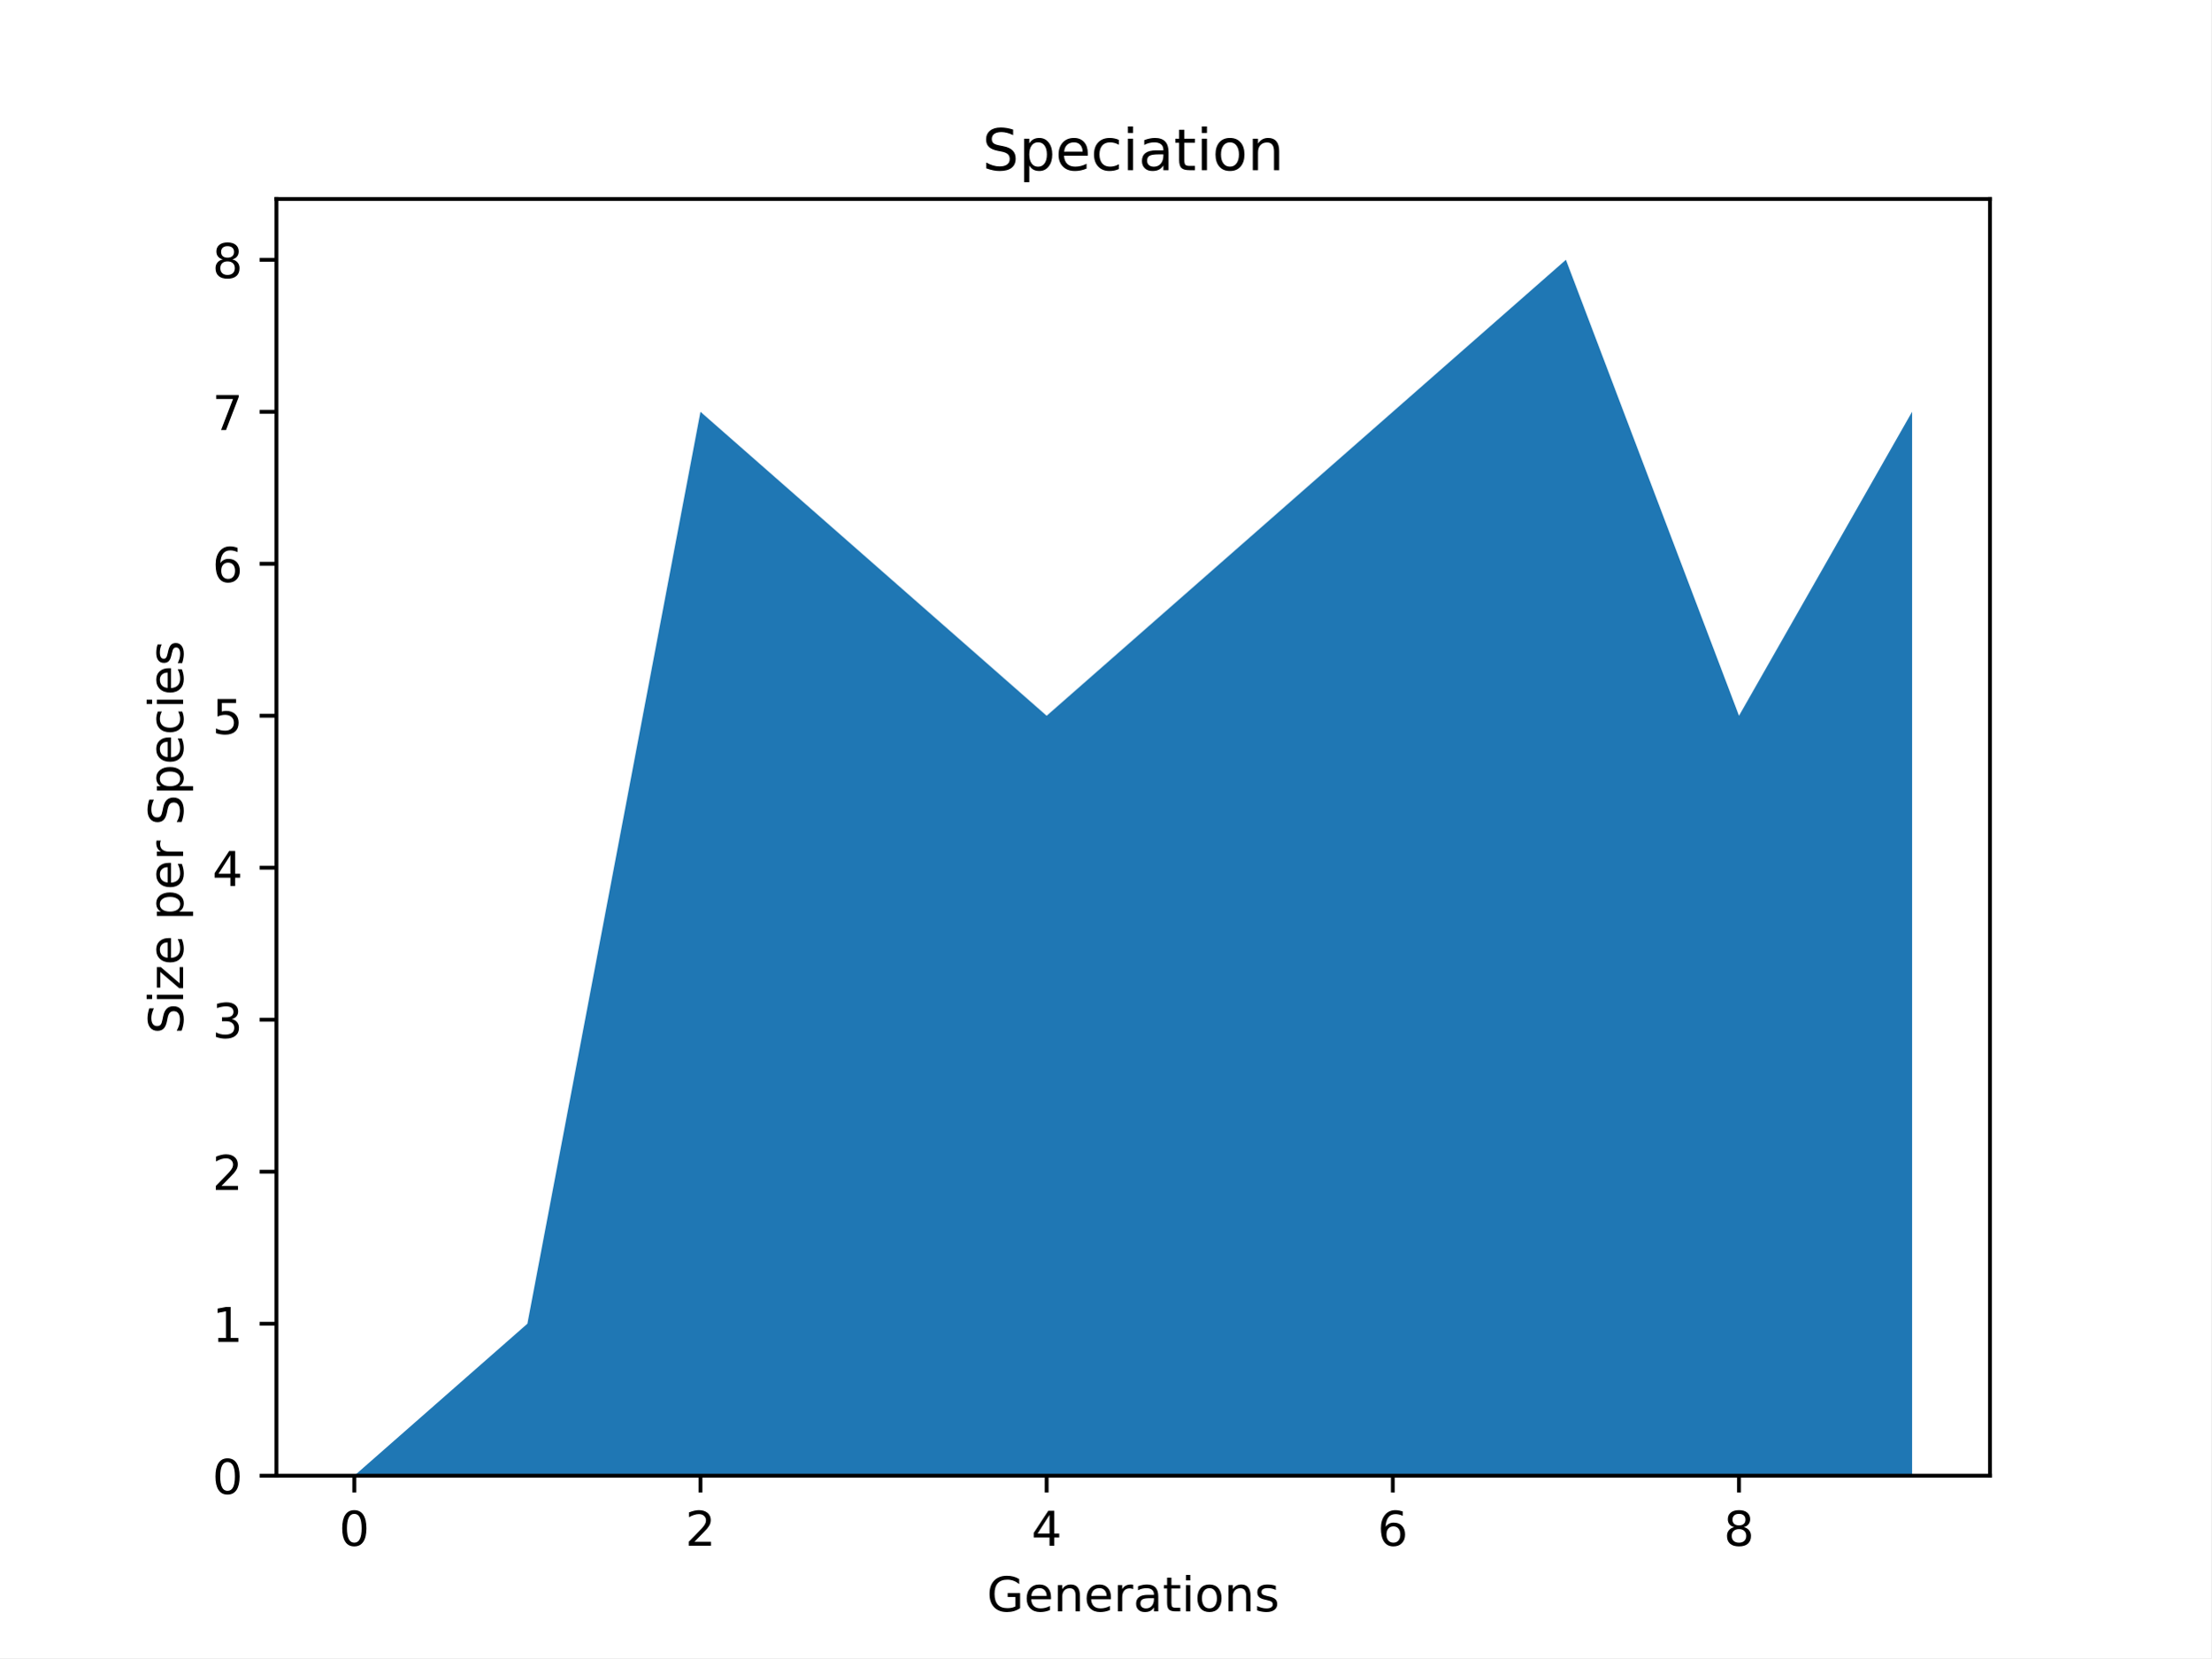
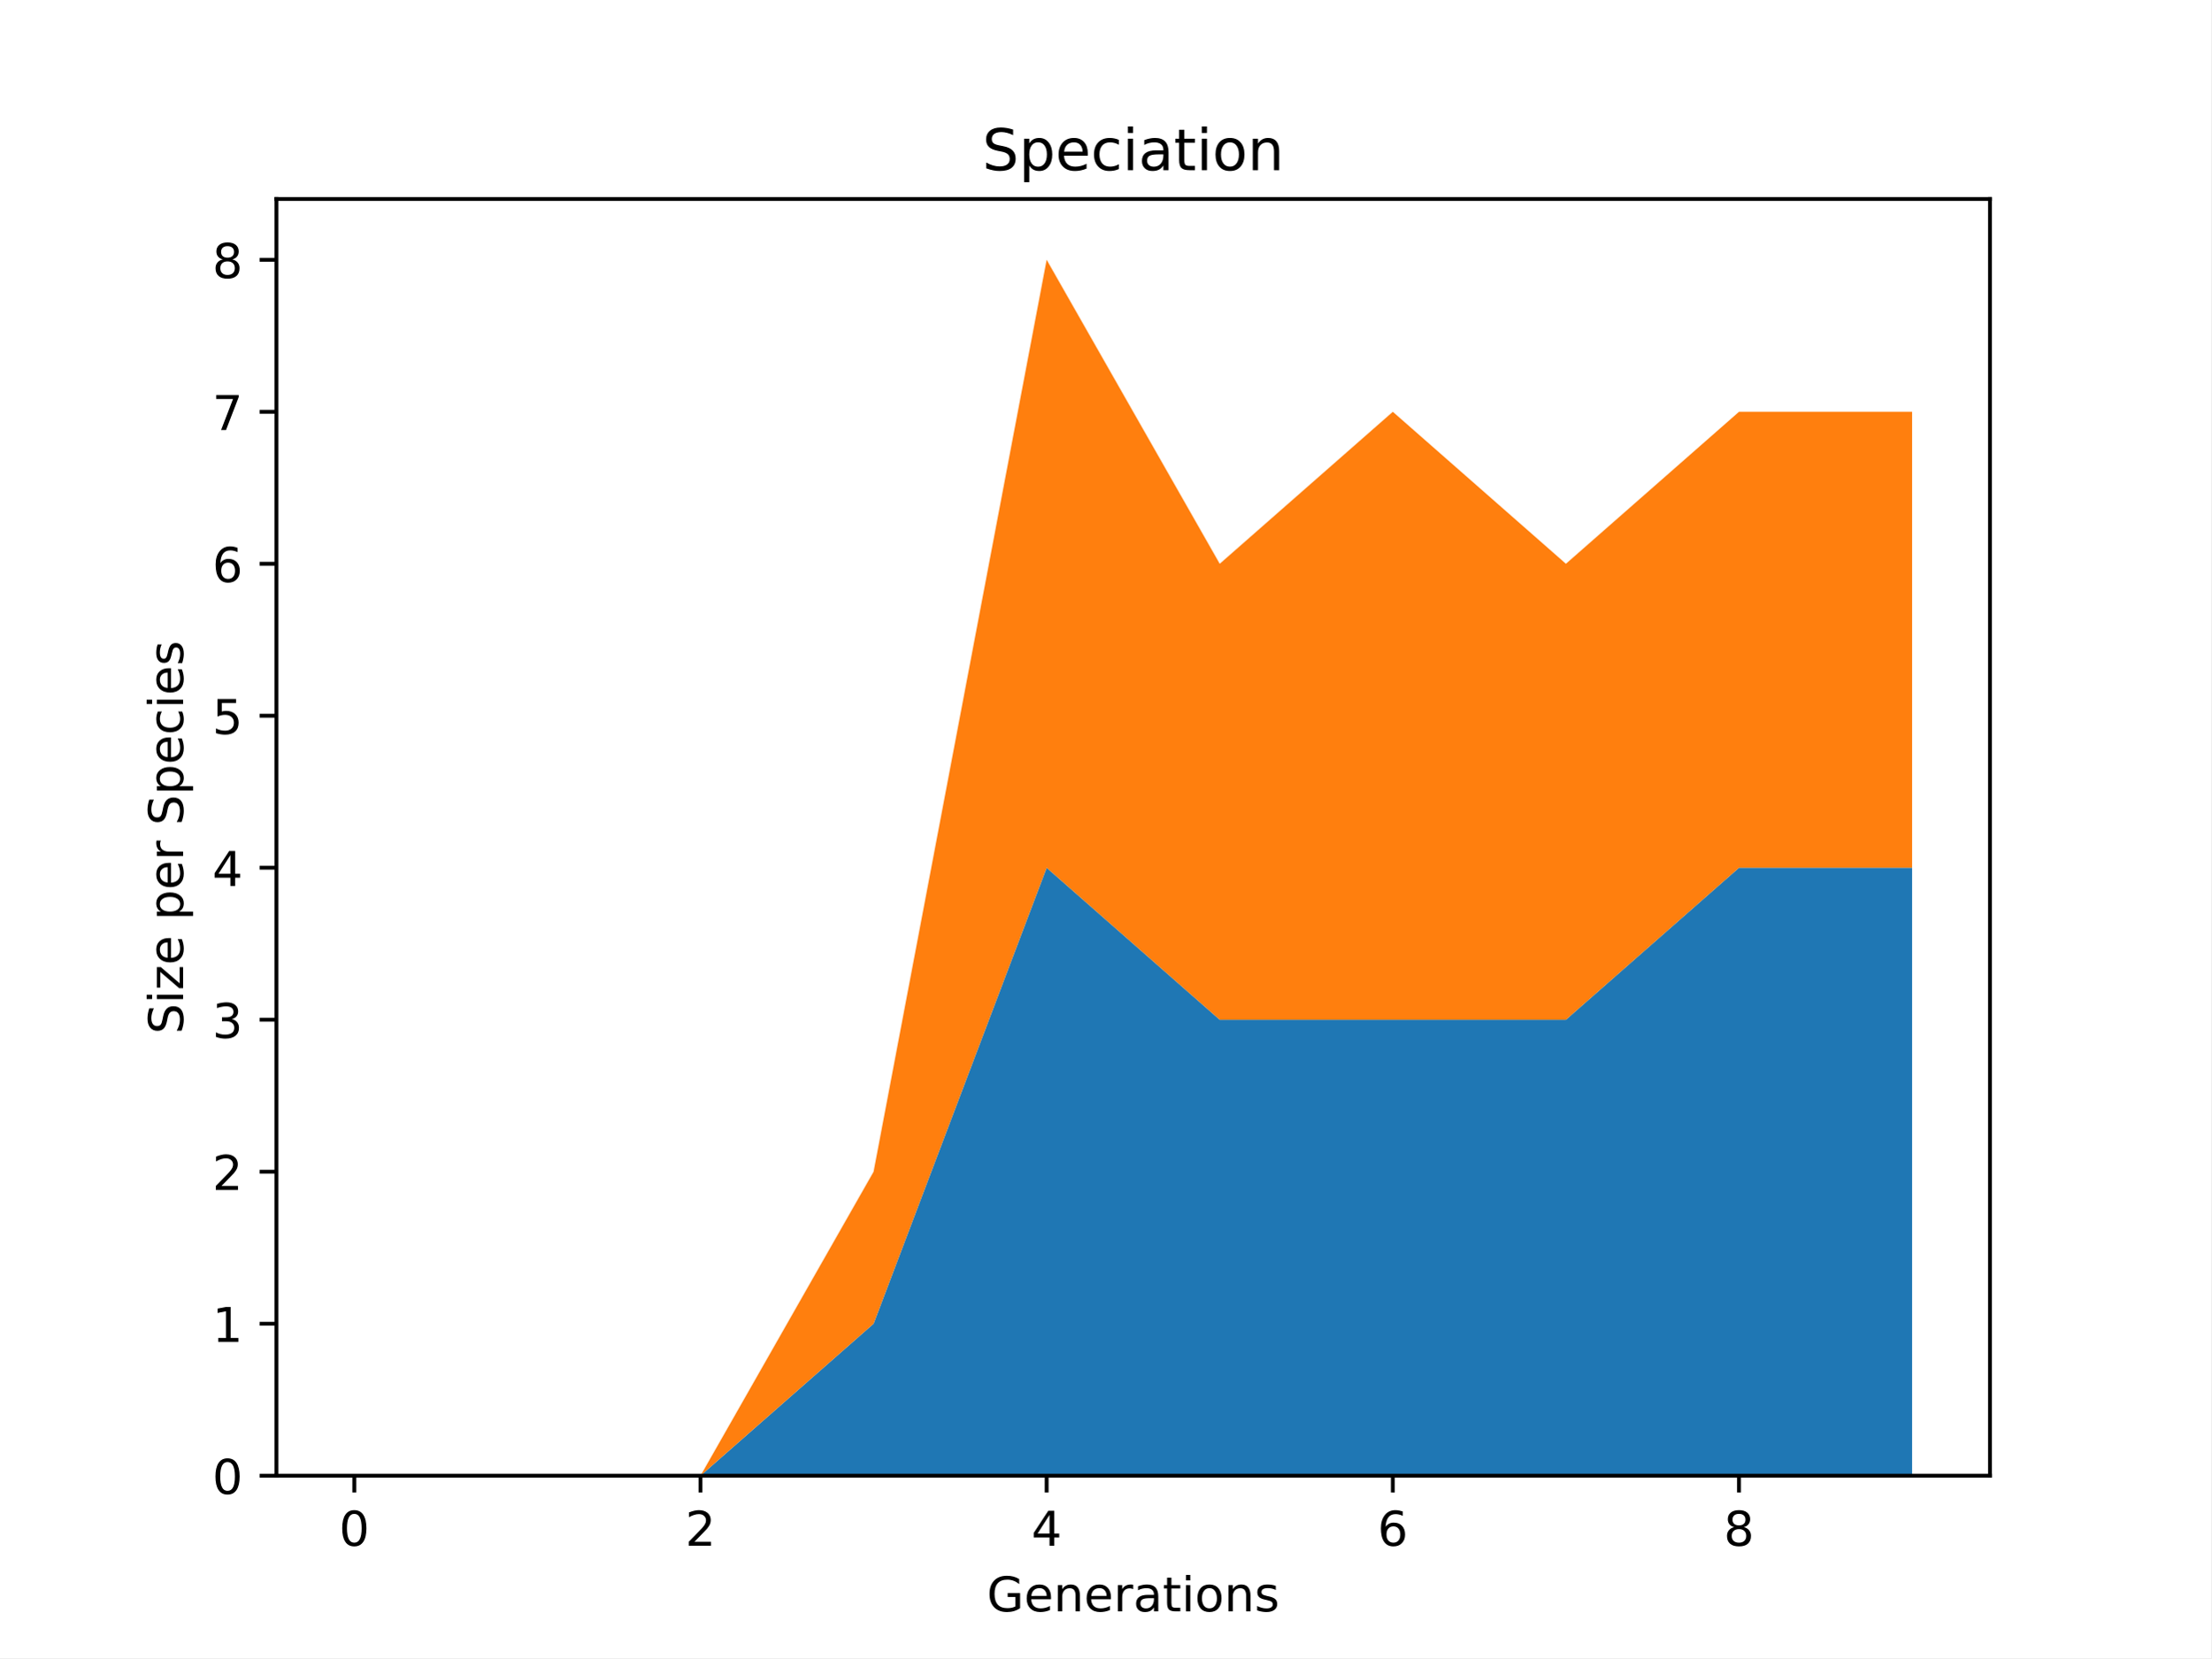
<svg xmlns="http://www.w3.org/2000/svg" xmlns:xlink="http://www.w3.org/1999/xlink" height="345.6pt" version="1.1" viewBox="0 0 460.8 345.6" width="460.8pt">
  <defs>
    <style type="text/css">*{stroke-linecap:butt;stroke-linejoin:round;}</style>
  </defs>
  <g id="figure_1">
    <g id="patch_1">
      <path d="M 0 345.6  L 460.8 345.6  L 460.8 0  L 0 0  z " style="fill:#ffffff;" />
    </g>
    <g id="axes_1">
      <g id="patch_2">
        <path d="M 57.6 307.584  L 414.72 307.584  L 414.72 41.472  L 57.6 41.472  z " style="fill:#ffffff;" />
      </g>
      <g id="PolyCollection_1">
-         <path clip-path="url(#p032deefd02)" d="M 73.833 307.584  L 73.833 307.584  L 109.905 307.584  L 145.978 307.584  L 182.051 307.584  L 218.124 307.584  L 254.196 307.584  L 290.269 307.584  L 326.342 307.584  L 362.415 307.584  L 398.487 307.584  L 398.487 85.824  L 398.487 85.824  L 362.415 149.184  L 326.342 54.144  L 290.269 85.824  L 254.196 117.504  L 218.124 149.184  L 182.051 117.504  L 145.978 85.824  L 109.905 275.904  L 73.833 307.584  z " style="fill:#1f77b4;" />
+         <path clip-path="url(#p8f3b9719c0)" d="M 73.833 307.584  L 73.833 307.584  L 109.905 307.584  L 145.978 307.584  L 182.051 307.584  L 218.124 307.584  L 254.196 307.584  L 290.269 307.584  L 326.342 307.584  L 362.415 307.584  L 398.487 307.584  L 398.487 180.864  L 398.487 180.864  L 362.415 180.864  L 326.342 212.544  L 290.269 212.544  L 254.196 212.544  L 218.124 180.864  L 182.051 275.904  L 145.978 307.584  L 109.905 307.584  L 73.833 307.584  z " style="fill:#1f77b4;" />
+       </g>
+       <g id="PolyCollection_2">
+         <path clip-path="url(#p8f3b9719c0)" d="M 73.833 307.584  L 73.833 307.584  L 109.905 307.584  L 145.978 307.584  L 182.051 275.904  L 218.124 180.864  L 254.196 212.544  L 290.269 212.544  L 326.342 212.544  L 362.415 180.864  L 398.487 180.864  L 398.487 85.824  L 398.487 85.824  L 362.415 85.824  L 326.342 117.504  L 290.269 85.824  L 254.196 117.504  L 218.124 54.144  L 182.051 244.224  L 145.978 307.584  L 109.905 307.584  L 73.833 307.584  z " style="fill:#ff7f0e;" />
      </g>
      <g id="matplotlib.axis_1">
        <g id="xtick_1">
          <g id="line2d_1">
            <defs>
-               <path d="M 0 0  L 0 3.5  " id="me172214c35" style="stroke:#000000;stroke-width:0.8;" />
+               <path d="M 0 0  L 0 3.5  " id="m56301f37c2" style="stroke:#000000;stroke-width:0.8;" />
            </defs>
            <g>
-               <use style="stroke:#000000;stroke-width:0.8;" x="73.833" xlink:href="#me172214c35" y="307.584" />
+               <use style="stroke:#000000;stroke-width:0.8;" x="73.833" xlink:href="#m56301f37c2" y="307.584" />
            </g>
          </g>
          <g id="text_1">
            <g transform="translate(70.65148 322.1824)scale(0.1 -0.1)">
              <defs>
                <path d="M 31.781 66.406  Q 24.172 66.406 20.328 58.906  Q 16.5 51.422 16.5 36.375  Q 16.5 21.391 20.328 13.891  Q 24.172 6.391 31.781 6.391  Q 39.453 6.391 43.281 13.891  Q 47.125 21.391 47.125 36.375  Q 47.125 51.422 43.281 58.906  Q 39.453 66.406 31.781 66.406  z M 31.781 74.219  Q 44.047 74.219 50.516 64.516  Q 56.984 54.828 56.984 36.375  Q 56.984 17.969 50.516 8.266  Q 44.047 -1.422 31.781 -1.422  Q 19.531 -1.422 13.062 8.266  Q 6.594 17.969 6.594 36.375  Q 6.594 54.828 13.062 64.516  Q 19.531 74.219 31.781 74.219  z " id="DejaVuSans-48" />
              </defs>
              <use xlink:href="#DejaVuSans-48" />
            </g>
          </g>
        </g>
        <g id="xtick_2">
          <g id="line2d_2">
            <g>
-               <use style="stroke:#000000;stroke-width:0.8;" x="145.978" xlink:href="#me172214c35" y="307.584" />
+               <use style="stroke:#000000;stroke-width:0.8;" x="145.978" xlink:href="#m56301f37c2" y="307.584" />
            </g>
          </g>
          <g id="text_2">
            <g transform="translate(142.7969 322.1824)scale(0.1 -0.1)">
              <defs>
                <path d="M 19.188 8.297  L 53.609 8.297  L 53.609 0  L 7.328 0  L 7.328 8.297  Q 12.938 14.109 22.625 23.891  Q 32.328 33.688 34.812 36.531  Q 39.547 41.844 41.422 45.531  Q 43.312 49.219 43.312 52.781  Q 43.312 58.594 39.234 62.25  Q 35.156 65.922 28.609 65.922  Q 23.969 65.922 18.812 64.312  Q 13.672 62.703 7.812 59.422  L 7.812 69.391  Q 13.766 71.781 18.938 73  Q 24.125 74.219 28.422 74.219  Q 39.75 74.219 46.484 68.547  Q 53.219 62.891 53.219 53.422  Q 53.219 48.922 51.531 44.891  Q 49.859 40.875 45.406 35.406  Q 44.188 33.984 37.641 27.219  Q 31.109 20.453 19.188 8.297  z " id="DejaVuSans-50" />
              </defs>
              <use xlink:href="#DejaVuSans-50" />
            </g>
          </g>
        </g>
        <g id="xtick_3">
          <g id="line2d_3">
            <g>
-               <use style="stroke:#000000;stroke-width:0.8;" x="218.124" xlink:href="#me172214c35" y="307.584" />
+               <use style="stroke:#000000;stroke-width:0.8;" x="218.124" xlink:href="#m56301f37c2" y="307.584" />
            </g>
          </g>
          <g id="text_3">
            <g transform="translate(214.9424 322.1824)scale(0.1 -0.1)">
              <defs>
                <path d="M 37.797 64.312  L 12.891 25.391  L 37.797 25.391  z M 35.203 72.906  L 47.609 72.906  L 47.609 25.391  L 58.016 25.391  L 58.016 17.188  L 47.609 17.188  L 47.609 0  L 37.797 0  L 37.797 17.188  L 4.891 17.188  L 4.891 26.703  z " id="DejaVuSans-52" />
              </defs>
              <use xlink:href="#DejaVuSans-52" />
            </g>
          </g>
        </g>
        <g id="xtick_4">
          <g id="line2d_4">
            <g>
-               <use style="stroke:#000000;stroke-width:0.8;" x="290.269" xlink:href="#me172214c35" y="307.584" />
+               <use style="stroke:#000000;stroke-width:0.8;" x="290.269" xlink:href="#m56301f37c2" y="307.584" />
            </g>
          </g>
          <g id="text_4">
            <g transform="translate(287.0878 322.1824)scale(0.1 -0.1)">
              <defs>
                <path d="M 33.016 40.375  Q 26.375 40.375 22.484 35.828  Q 18.609 31.297 18.609 23.391  Q 18.609 15.531 22.484 10.953  Q 26.375 6.391 33.016 6.391  Q 39.656 6.391 43.531 10.953  Q 47.406 15.531 47.406 23.391  Q 47.406 31.297 43.531 35.828  Q 39.656 40.375 33.016 40.375  z M 52.594 71.297  L 52.594 62.312  Q 48.875 64.062 45.094 64.984  Q 41.312 65.922 37.594 65.922  Q 27.828 65.922 22.672 59.328  Q 17.531 52.734 16.797 39.406  Q 19.672 43.656 24.016 45.922  Q 28.375 48.188 33.594 48.188  Q 44.578 48.188 50.953 41.516  Q 57.328 34.859 57.328 23.391  Q 57.328 12.156 50.688 5.359  Q 44.047 -1.422 33.016 -1.422  Q 20.359 -1.422 13.672 8.266  Q 6.984 17.969 6.984 36.375  Q 6.984 53.656 15.188 63.938  Q 23.391 74.219 37.203 74.219  Q 40.922 74.219 44.703 73.484  Q 48.484 72.75 52.594 71.297  z " id="DejaVuSans-54" />
              </defs>
              <use xlink:href="#DejaVuSans-54" />
            </g>
          </g>
        </g>
        <g id="xtick_5">
          <g id="line2d_5">
            <g>
-               <use style="stroke:#000000;stroke-width:0.8;" x="362.415" xlink:href="#me172214c35" y="307.584" />
+               <use style="stroke:#000000;stroke-width:0.8;" x="362.415" xlink:href="#m56301f37c2" y="307.584" />
            </g>
          </g>
          <g id="text_5">
            <g transform="translate(359.2333 322.1824)scale(0.1 -0.1)">
              <defs>
                <path d="M 31.781 34.625  Q 24.75 34.625 20.719 30.859  Q 16.703 27.094 16.703 20.516  Q 16.703 13.922 20.719 10.156  Q 24.75 6.391 31.781 6.391  Q 38.812 6.391 42.859 10.172  Q 46.922 13.969 46.922 20.516  Q 46.922 27.094 42.891 30.859  Q 38.875 34.625 31.781 34.625  z M 21.922 38.812  Q 15.578 40.375 12.031 44.719  Q 8.5 49.078 8.5 55.328  Q 8.5 64.062 14.719 69.141  Q 20.953 74.219 31.781 74.219  Q 42.672 74.219 48.875 69.141  Q 55.078 64.062 55.078 55.328  Q 55.078 49.078 51.531 44.719  Q 48 40.375 41.703 38.812  Q 48.828 37.156 52.797 32.312  Q 56.781 27.484 56.781 20.516  Q 56.781 9.906 50.312 4.234  Q 43.844 -1.422 31.781 -1.422  Q 19.734 -1.422 13.25 4.234  Q 6.781 9.906 6.781 20.516  Q 6.781 27.484 10.781 32.312  Q 14.797 37.156 21.922 38.812  z M 18.312 54.391  Q 18.312 48.734 21.844 45.562  Q 25.391 42.391 31.781 42.391  Q 38.141 42.391 41.719 45.562  Q 45.312 48.734 45.312 54.391  Q 45.312 60.062 41.719 63.234  Q 38.141 66.406 31.781 66.406  Q 25.391 66.406 21.844 63.234  Q 18.312 60.062 18.312 54.391  z " id="DejaVuSans-56" />
              </defs>
              <use xlink:href="#DejaVuSans-56" />
            </g>
          </g>
        </g>
        <g id="text_6">
          <g transform="translate(205.6623 335.8606)scale(0.1 -0.1)">
            <defs>
              <path d="M 59.516 10.406  L 59.516 29.984  L 43.406 29.984  L 43.406 38.094  L 69.281 38.094  L 69.281 6.781  Q 63.578 2.734 56.688 0.656  Q 49.812 -1.422 42 -1.422  Q 24.906 -1.422 15.25 8.562  Q 5.609 18.562 5.609 36.375  Q 5.609 54.25 15.25 64.234  Q 24.906 74.219 42 74.219  Q 49.125 74.219 55.547 72.453  Q 61.969 70.703 67.391 67.281  L 67.391 56.781  Q 61.922 61.422 55.766 63.766  Q 49.609 66.109 42.828 66.109  Q 29.438 66.109 22.719 58.641  Q 16.016 51.172 16.016 36.375  Q 16.016 21.625 22.719 14.156  Q 29.438 6.688 42.828 6.688  Q 48.047 6.688 52.141 7.594  Q 56.25 8.5 59.516 10.406  z " id="DejaVuSans-71" />
              <path d="M 56.203 29.594  L 56.203 25.203  L 14.891 25.203  Q 15.484 15.922 20.484 11.062  Q 25.484 6.203 34.422 6.203  Q 39.594 6.203 44.453 7.469  Q 49.312 8.734 54.109 11.281  L 54.109 2.781  Q 49.266 0.734 44.188 -0.344  Q 39.109 -1.422 33.891 -1.422  Q 20.797 -1.422 13.156 6.188  Q 5.516 13.812 5.516 26.812  Q 5.516 40.234 12.766 48.109  Q 20.016 56 32.328 56  Q 43.359 56 49.781 48.891  Q 56.203 41.797 56.203 29.594  z M 47.219 32.234  Q 47.125 39.594 43.094 43.984  Q 39.062 48.391 32.422 48.391  Q 24.906 48.391 20.391 44.141  Q 15.875 39.891 15.188 32.172  z " id="DejaVuSans-101" />
              <path d="M 54.891 33.016  L 54.891 0  L 45.906 0  L 45.906 32.719  Q 45.906 40.484 42.875 44.328  Q 39.844 48.188 33.797 48.188  Q 26.516 48.188 22.312 43.547  Q 18.109 38.922 18.109 30.906  L 18.109 0  L 9.078 0  L 9.078 54.688  L 18.109 54.688  L 18.109 46.188  Q 21.344 51.125 25.703 53.562  Q 30.078 56 35.797 56  Q 45.219 56 50.047 50.172  Q 54.891 44.344 54.891 33.016  z " id="DejaVuSans-110" />
              <path d="M 41.109 46.297  Q 39.594 47.172 37.812 47.578  Q 36.031 48 33.891 48  Q 26.266 48 22.188 43.047  Q 18.109 38.094 18.109 28.812  L 18.109 0  L 9.078 0  L 9.078 54.688  L 18.109 54.688  L 18.109 46.188  Q 20.953 51.172 25.484 53.578  Q 30.031 56 36.531 56  Q 37.453 56 38.578 55.875  Q 39.703 55.766 41.062 55.516  z " id="DejaVuSans-114" />
              <path d="M 34.281 27.484  Q 23.391 27.484 19.188 25  Q 14.984 22.516 14.984 16.5  Q 14.984 11.719 18.141 8.906  Q 21.297 6.109 26.703 6.109  Q 34.188 6.109 38.703 11.406  Q 43.219 16.703 43.219 25.484  L 43.219 27.484  z M 52.203 31.203  L 52.203 0  L 43.219 0  L 43.219 8.297  Q 40.141 3.328 35.547 0.953  Q 30.953 -1.422 24.312 -1.422  Q 15.922 -1.422 10.953 3.297  Q 6 8.016 6 15.922  Q 6 25.141 12.172 29.828  Q 18.359 34.516 30.609 34.516  L 43.219 34.516  L 43.219 35.406  Q 43.219 41.609 39.141 45  Q 35.062 48.391 27.688 48.391  Q 23 48.391 18.547 47.266  Q 14.109 46.141 10.016 43.891  L 10.016 52.203  Q 14.938 54.109 19.578 55.047  Q 24.219 56 28.609 56  Q 40.484 56 46.344 49.844  Q 52.203 43.703 52.203 31.203  z " id="DejaVuSans-97" />
              <path d="M 18.312 70.219  L 18.312 54.688  L 36.812 54.688  L 36.812 47.703  L 18.312 47.703  L 18.312 18.016  Q 18.312 11.328 20.141 9.422  Q 21.969 7.516 27.594 7.516  L 36.812 7.516  L 36.812 0  L 27.594 0  Q 17.188 0 13.234 3.875  Q 9.281 7.766 9.281 18.016  L 9.281 47.703  L 2.688 47.703  L 2.688 54.688  L 9.281 54.688  L 9.281 70.219  z " id="DejaVuSans-116" />
              <path d="M 9.422 54.688  L 18.406 54.688  L 18.406 0  L 9.422 0  z M 9.422 75.984  L 18.406 75.984  L 18.406 64.594  L 9.422 64.594  z " id="DejaVuSans-105" />
              <path d="M 30.609 48.391  Q 23.391 48.391 19.188 42.75  Q 14.984 37.109 14.984 27.297  Q 14.984 17.484 19.156 11.844  Q 23.344 6.203 30.609 6.203  Q 37.797 6.203 41.984 11.859  Q 46.188 17.531 46.188 27.297  Q 46.188 37.016 41.984 42.703  Q 37.797 48.391 30.609 48.391  z M 30.609 56  Q 42.328 56 49.016 48.375  Q 55.719 40.766 55.719 27.297  Q 55.719 13.875 49.016 6.219  Q 42.328 -1.422 30.609 -1.422  Q 18.844 -1.422 12.172 6.219  Q 5.516 13.875 5.516 27.297  Q 5.516 40.766 12.172 48.375  Q 18.844 56 30.609 56  z " id="DejaVuSans-111" />
              <path d="M 44.281 53.078  L 44.281 44.578  Q 40.484 46.531 36.375 47.5  Q 32.281 48.484 27.875 48.484  Q 21.188 48.484 17.844 46.438  Q 14.5 44.391 14.5 40.281  Q 14.5 37.156 16.891 35.375  Q 19.281 33.594 26.516 31.984  L 29.594 31.297  Q 39.156 29.25 43.188 25.516  Q 47.219 21.781 47.219 15.094  Q 47.219 7.469 41.188 3.016  Q 35.156 -1.422 24.609 -1.422  Q 20.219 -1.422 15.453 -0.562  Q 10.688 0.297 5.422 2  L 5.422 11.281  Q 10.406 8.688 15.234 7.391  Q 20.062 6.109 24.812 6.109  Q 31.156 6.109 34.562 8.281  Q 37.984 10.453 37.984 14.406  Q 37.984 18.062 35.516 20.016  Q 33.062 21.969 24.703 23.781  L 21.578 24.516  Q 13.234 26.266 9.516 29.906  Q 5.812 33.547 5.812 39.891  Q 5.812 47.609 11.281 51.797  Q 16.75 56 26.812 56  Q 31.781 56 36.172 55.266  Q 40.578 54.547 44.281 53.078  z " id="DejaVuSans-115" />
            </defs>
            <use xlink:href="#DejaVuSans-71" />
            <use x="77.49" xlink:href="#DejaVuSans-101" />
            <use x="139.014" xlink:href="#DejaVuSans-110" />
            <use x="202.393" xlink:href="#DejaVuSans-101" />
            <use x="263.916" xlink:href="#DejaVuSans-114" />
            <use x="305.029" xlink:href="#DejaVuSans-97" />
            <use x="366.309" xlink:href="#DejaVuSans-116" />
            <use x="405.518" xlink:href="#DejaVuSans-105" />
            <use x="433.301" xlink:href="#DejaVuSans-111" />
            <use x="494.482" xlink:href="#DejaVuSans-110" />
            <use x="557.861" xlink:href="#DejaVuSans-115" />
          </g>
        </g>
      </g>
      <g id="matplotlib.axis_2">
        <g id="ytick_1">
          <g id="line2d_6">
            <defs>
-               <path d="M 0 0  L -3.5 0  " id="mffc7676c7b" style="stroke:#000000;stroke-width:0.8;" />
+               <path d="M 0 0  L -3.5 0  " id="me73a778cf9" style="stroke:#000000;stroke-width:0.8;" />
            </defs>
            <g>
-               <use style="stroke:#000000;stroke-width:0.8;" x="57.6" xlink:href="#mffc7676c7b" y="307.584" />
+               <use style="stroke:#000000;stroke-width:0.8;" x="57.6" xlink:href="#me73a778cf9" y="307.584" />
            </g>
          </g>
          <g id="text_7">
            <g transform="translate(44.2375 311.3832)scale(0.1 -0.1)">
              <use xlink:href="#DejaVuSans-48" />
            </g>
          </g>
        </g>
        <g id="ytick_2">
          <g id="line2d_7">
            <g>
-               <use style="stroke:#000000;stroke-width:0.8;" x="57.6" xlink:href="#mffc7676c7b" y="275.904" />
+               <use style="stroke:#000000;stroke-width:0.8;" x="57.6" xlink:href="#me73a778cf9" y="275.904" />
            </g>
          </g>
          <g id="text_8">
            <g transform="translate(44.2375 279.7032)scale(0.1 -0.1)">
              <defs>
                <path d="M 12.406 8.297  L 28.516 8.297  L 28.516 63.922  L 10.984 60.406  L 10.984 69.391  L 28.422 72.906  L 38.281 72.906  L 38.281 8.297  L 54.391 8.297  L 54.391 0  L 12.406 0  z " id="DejaVuSans-49" />
              </defs>
              <use xlink:href="#DejaVuSans-49" />
            </g>
          </g>
        </g>
        <g id="ytick_3">
          <g id="line2d_8">
            <g>
-               <use style="stroke:#000000;stroke-width:0.8;" x="57.6" xlink:href="#mffc7676c7b" y="244.224" />
+               <use style="stroke:#000000;stroke-width:0.8;" x="57.6" xlink:href="#me73a778cf9" y="244.224" />
            </g>
          </g>
          <g id="text_9">
            <g transform="translate(44.2375 248.0232)scale(0.1 -0.1)">
              <use xlink:href="#DejaVuSans-50" />
            </g>
          </g>
        </g>
        <g id="ytick_4">
          <g id="line2d_9">
            <g>
-               <use style="stroke:#000000;stroke-width:0.8;" x="57.6" xlink:href="#mffc7676c7b" y="212.544" />
+               <use style="stroke:#000000;stroke-width:0.8;" x="57.6" xlink:href="#me73a778cf9" y="212.544" />
            </g>
          </g>
          <g id="text_10">
            <g transform="translate(44.2375 216.3432)scale(0.1 -0.1)">
              <defs>
                <path d="M 40.578 39.312  Q 47.656 37.797 51.625 33  Q 55.609 28.219 55.609 21.188  Q 55.609 10.406 48.188 4.484  Q 40.766 -1.422 27.094 -1.422  Q 22.516 -1.422 17.656 -0.516  Q 12.797 0.391 7.625 2.203  L 7.625 11.719  Q 11.719 9.328 16.594 8.109  Q 21.484 6.891 26.812 6.891  Q 36.078 6.891 40.938 10.547  Q 45.797 14.203 45.797 21.188  Q 45.797 27.641 41.281 31.266  Q 36.766 34.906 28.719 34.906  L 20.219 34.906  L 20.219 43.016  L 29.109 43.016  Q 36.375 43.016 40.234 45.922  Q 44.094 48.828 44.094 54.297  Q 44.094 59.906 40.109 62.906  Q 36.141 65.922 28.719 65.922  Q 24.656 65.922 20.016 65.031  Q 15.375 64.156 9.812 62.312  L 9.812 71.094  Q 15.438 72.656 20.344 73.438  Q 25.25 74.219 29.594 74.219  Q 40.828 74.219 47.359 69.109  Q 53.906 64.016 53.906 55.328  Q 53.906 49.266 50.438 45.094  Q 46.969 40.922 40.578 39.312  z " id="DejaVuSans-51" />
              </defs>
              <use xlink:href="#DejaVuSans-51" />
            </g>
          </g>
        </g>
        <g id="ytick_5">
          <g id="line2d_10">
            <g>
-               <use style="stroke:#000000;stroke-width:0.8;" x="57.6" xlink:href="#mffc7676c7b" y="180.864" />
+               <use style="stroke:#000000;stroke-width:0.8;" x="57.6" xlink:href="#me73a778cf9" y="180.864" />
            </g>
          </g>
          <g id="text_11">
            <g transform="translate(44.2375 184.6632)scale(0.1 -0.1)">
              <use xlink:href="#DejaVuSans-52" />
            </g>
          </g>
        </g>
        <g id="ytick_6">
          <g id="line2d_11">
            <g>
-               <use style="stroke:#000000;stroke-width:0.8;" x="57.6" xlink:href="#mffc7676c7b" y="149.184" />
+               <use style="stroke:#000000;stroke-width:0.8;" x="57.6" xlink:href="#me73a778cf9" y="149.184" />
            </g>
          </g>
          <g id="text_12">
            <g transform="translate(44.2375 152.9832)scale(0.1 -0.1)">
              <defs>
                <path d="M 10.797 72.906  L 49.516 72.906  L 49.516 64.594  L 19.828 64.594  L 19.828 46.734  Q 21.969 47.469 24.109 47.828  Q 26.266 48.188 28.422 48.188  Q 40.625 48.188 47.75 41.5  Q 54.891 34.812 54.891 23.391  Q 54.891 11.625 47.562 5.094  Q 40.234 -1.422 26.906 -1.422  Q 22.312 -1.422 17.547 -0.641  Q 12.797 0.141 7.719 1.703  L 7.719 11.625  Q 12.109 9.234 16.797 8.062  Q 21.484 6.891 26.703 6.891  Q 35.156 6.891 40.078 11.328  Q 45.016 15.766 45.016 23.391  Q 45.016 31 40.078 35.438  Q 35.156 39.891 26.703 39.891  Q 22.75 39.891 18.812 39.016  Q 14.891 38.141 10.797 36.281  z " id="DejaVuSans-53" />
              </defs>
              <use xlink:href="#DejaVuSans-53" />
            </g>
          </g>
        </g>
        <g id="ytick_7">
          <g id="line2d_12">
            <g>
-               <use style="stroke:#000000;stroke-width:0.8;" x="57.6" xlink:href="#mffc7676c7b" y="117.504" />
+               <use style="stroke:#000000;stroke-width:0.8;" x="57.6" xlink:href="#me73a778cf9" y="117.504" />
            </g>
          </g>
          <g id="text_13">
            <g transform="translate(44.2375 121.3032)scale(0.1 -0.1)">
              <use xlink:href="#DejaVuSans-54" />
            </g>
          </g>
        </g>
        <g id="ytick_8">
          <g id="line2d_13">
            <g>
-               <use style="stroke:#000000;stroke-width:0.8;" x="57.6" xlink:href="#mffc7676c7b" y="85.824" />
+               <use style="stroke:#000000;stroke-width:0.8;" x="57.6" xlink:href="#me73a778cf9" y="85.824" />
            </g>
          </g>
          <g id="text_14">
            <g transform="translate(44.2375 89.62322)scale(0.1 -0.1)">
              <defs>
                <path d="M 8.203 72.906  L 55.078 72.906  L 55.078 68.703  L 28.609 0  L 18.312 0  L 43.219 64.594  L 8.203 64.594  z " id="DejaVuSans-55" />
              </defs>
              <use xlink:href="#DejaVuSans-55" />
            </g>
          </g>
        </g>
        <g id="ytick_9">
          <g id="line2d_14">
            <g>
-               <use style="stroke:#000000;stroke-width:0.8;" x="57.6" xlink:href="#mffc7676c7b" y="54.144" />
+               <use style="stroke:#000000;stroke-width:0.8;" x="57.6" xlink:href="#me73a778cf9" y="54.144" />
            </g>
          </g>
          <g id="text_15">
            <g transform="translate(44.2375 57.94322)scale(0.1 -0.1)">
              <use xlink:href="#DejaVuSans-56" />
            </g>
          </g>
        </g>
        <g id="text_16">
          <g transform="translate(38.15781 215.521)rotate(-90)scale(0.1 -0.1)">
            <defs>
              <path d="M 53.516 70.516  L 53.516 60.891  Q 47.906 63.578 42.922 64.891  Q 37.938 66.219 33.297 66.219  Q 25.25 66.219 20.875 63.094  Q 16.5 59.969 16.5 54.203  Q 16.5 49.359 19.406 46.891  Q 22.312 44.438 30.422 42.922  L 36.375 41.703  Q 47.406 39.594 52.656 34.297  Q 57.906 29 57.906 20.125  Q 57.906 9.516 50.797 4.047  Q 43.703 -1.422 29.984 -1.422  Q 24.812 -1.422 18.969 -0.25  Q 13.141 0.922 6.891 3.219  L 6.891 13.375  Q 12.891 10.016 18.656 8.297  Q 24.422 6.594 29.984 6.594  Q 38.422 6.594 43.016 9.906  Q 47.609 13.234 47.609 19.391  Q 47.609 24.75 44.312 27.781  Q 41.016 30.812 33.5 32.328  L 27.484 33.5  Q 16.453 35.688 11.516 40.375  Q 6.594 45.062 6.594 53.422  Q 6.594 63.094 13.406 68.656  Q 20.219 74.219 32.172 74.219  Q 37.312 74.219 42.625 73.281  Q 47.953 72.359 53.516 70.516  z " id="DejaVuSans-83" />
              <path d="M 5.516 54.688  L 48.188 54.688  L 48.188 46.484  L 14.406 7.172  L 48.188 7.172  L 48.188 0  L 4.297 0  L 4.297 8.203  L 38.094 47.516  L 5.516 47.516  z " id="DejaVuSans-122" />
              <path id="DejaVuSans-32" />
              <path d="M 18.109 8.203  L 18.109 -20.797  L 9.078 -20.797  L 9.078 54.688  L 18.109 54.688  L 18.109 46.391  Q 20.953 51.266 25.266 53.625  Q 29.594 56 35.594 56  Q 45.562 56 51.781 48.094  Q 58.016 40.188 58.016 27.297  Q 58.016 14.406 51.781 6.484  Q 45.562 -1.422 35.594 -1.422  Q 29.594 -1.422 25.266 0.953  Q 20.953 3.328 18.109 8.203  z M 48.688 27.297  Q 48.688 37.203 44.609 42.844  Q 40.531 48.484 33.406 48.484  Q 26.266 48.484 22.188 42.844  Q 18.109 37.203 18.109 27.297  Q 18.109 17.391 22.188 11.75  Q 26.266 6.109 33.406 6.109  Q 40.531 6.109 44.609 11.75  Q 48.688 17.391 48.688 27.297  z " id="DejaVuSans-112" />
              <path d="M 48.781 52.594  L 48.781 44.188  Q 44.969 46.297 41.141 47.344  Q 37.312 48.391 33.406 48.391  Q 24.656 48.391 19.812 42.844  Q 14.984 37.312 14.984 27.297  Q 14.984 17.281 19.812 11.734  Q 24.656 6.203 33.406 6.203  Q 37.312 6.203 41.141 7.25  Q 44.969 8.297 48.781 10.406  L 48.781 2.094  Q 45.016 0.344 40.984 -0.531  Q 36.969 -1.422 32.422 -1.422  Q 20.062 -1.422 12.781 6.344  Q 5.516 14.109 5.516 27.297  Q 5.516 40.672 12.859 48.328  Q 20.219 56 33.016 56  Q 37.156 56 41.109 55.141  Q 45.062 54.297 48.781 52.594  z " id="DejaVuSans-99" />
            </defs>
            <use xlink:href="#DejaVuSans-83" />
            <use x="63.477" xlink:href="#DejaVuSans-105" />
            <use x="91.26" xlink:href="#DejaVuSans-122" />
            <use x="143.75" xlink:href="#DejaVuSans-101" />
            <use x="205.273" xlink:href="#DejaVuSans-32" />
            <use x="237.061" xlink:href="#DejaVuSans-112" />
            <use x="300.537" xlink:href="#DejaVuSans-101" />
            <use x="362.061" xlink:href="#DejaVuSans-114" />
            <use x="403.174" xlink:href="#DejaVuSans-32" />
            <use x="434.961" xlink:href="#DejaVuSans-83" />
            <use x="498.438" xlink:href="#DejaVuSans-112" />
            <use x="561.914" xlink:href="#DejaVuSans-101" />
            <use x="623.438" xlink:href="#DejaVuSans-99" />
            <use x="678.418" xlink:href="#DejaVuSans-105" />
            <use x="706.201" xlink:href="#DejaVuSans-101" />
            <use x="767.725" xlink:href="#DejaVuSans-115" />
          </g>
        </g>
      </g>
      <g id="patch_3">
        <path d="M 57.6 307.584  L 57.6 41.472  " style="fill:none;stroke:#000000;stroke-linecap:square;stroke-linejoin:miter;stroke-width:0.8;" />
      </g>
      <g id="patch_4">
        <path d="M 414.72 307.584  L 414.72 41.472  " style="fill:none;stroke:#000000;stroke-linecap:square;stroke-linejoin:miter;stroke-width:0.8;" />
      </g>
      <g id="patch_5">
        <path d="M 57.6 307.584  L 414.72 307.584  " style="fill:none;stroke:#000000;stroke-linecap:square;stroke-linejoin:miter;stroke-width:0.8;" />
      </g>
      <g id="patch_6">
        <path d="M 57.6 41.472  L 414.72 41.472  " style="fill:none;stroke:#000000;stroke-linecap:square;stroke-linejoin:miter;stroke-width:0.8;" />
      </g>
      <g id="text_17">
        <g transform="translate(204.7144 35.472)scale(0.12 -0.12)">
          <use xlink:href="#DejaVuSans-83" />
          <use x="63.477" xlink:href="#DejaVuSans-112" />
          <use x="126.953" xlink:href="#DejaVuSans-101" />
          <use x="188.477" xlink:href="#DejaVuSans-99" />
          <use x="243.457" xlink:href="#DejaVuSans-105" />
          <use x="271.24" xlink:href="#DejaVuSans-97" />
          <use x="332.52" xlink:href="#DejaVuSans-116" />
          <use x="371.729" xlink:href="#DejaVuSans-105" />
          <use x="399.512" xlink:href="#DejaVuSans-111" />
          <use x="460.693" xlink:href="#DejaVuSans-110" />
        </g>
      </g>
    </g>
  </g>
  <defs>
-     <clipPath id="p032deefd02">
+     <clipPath id="p8f3b9719c0">
      <rect height="266.112" width="357.12" x="57.6" y="41.472" />
    </clipPath>
  </defs>
</svg>
